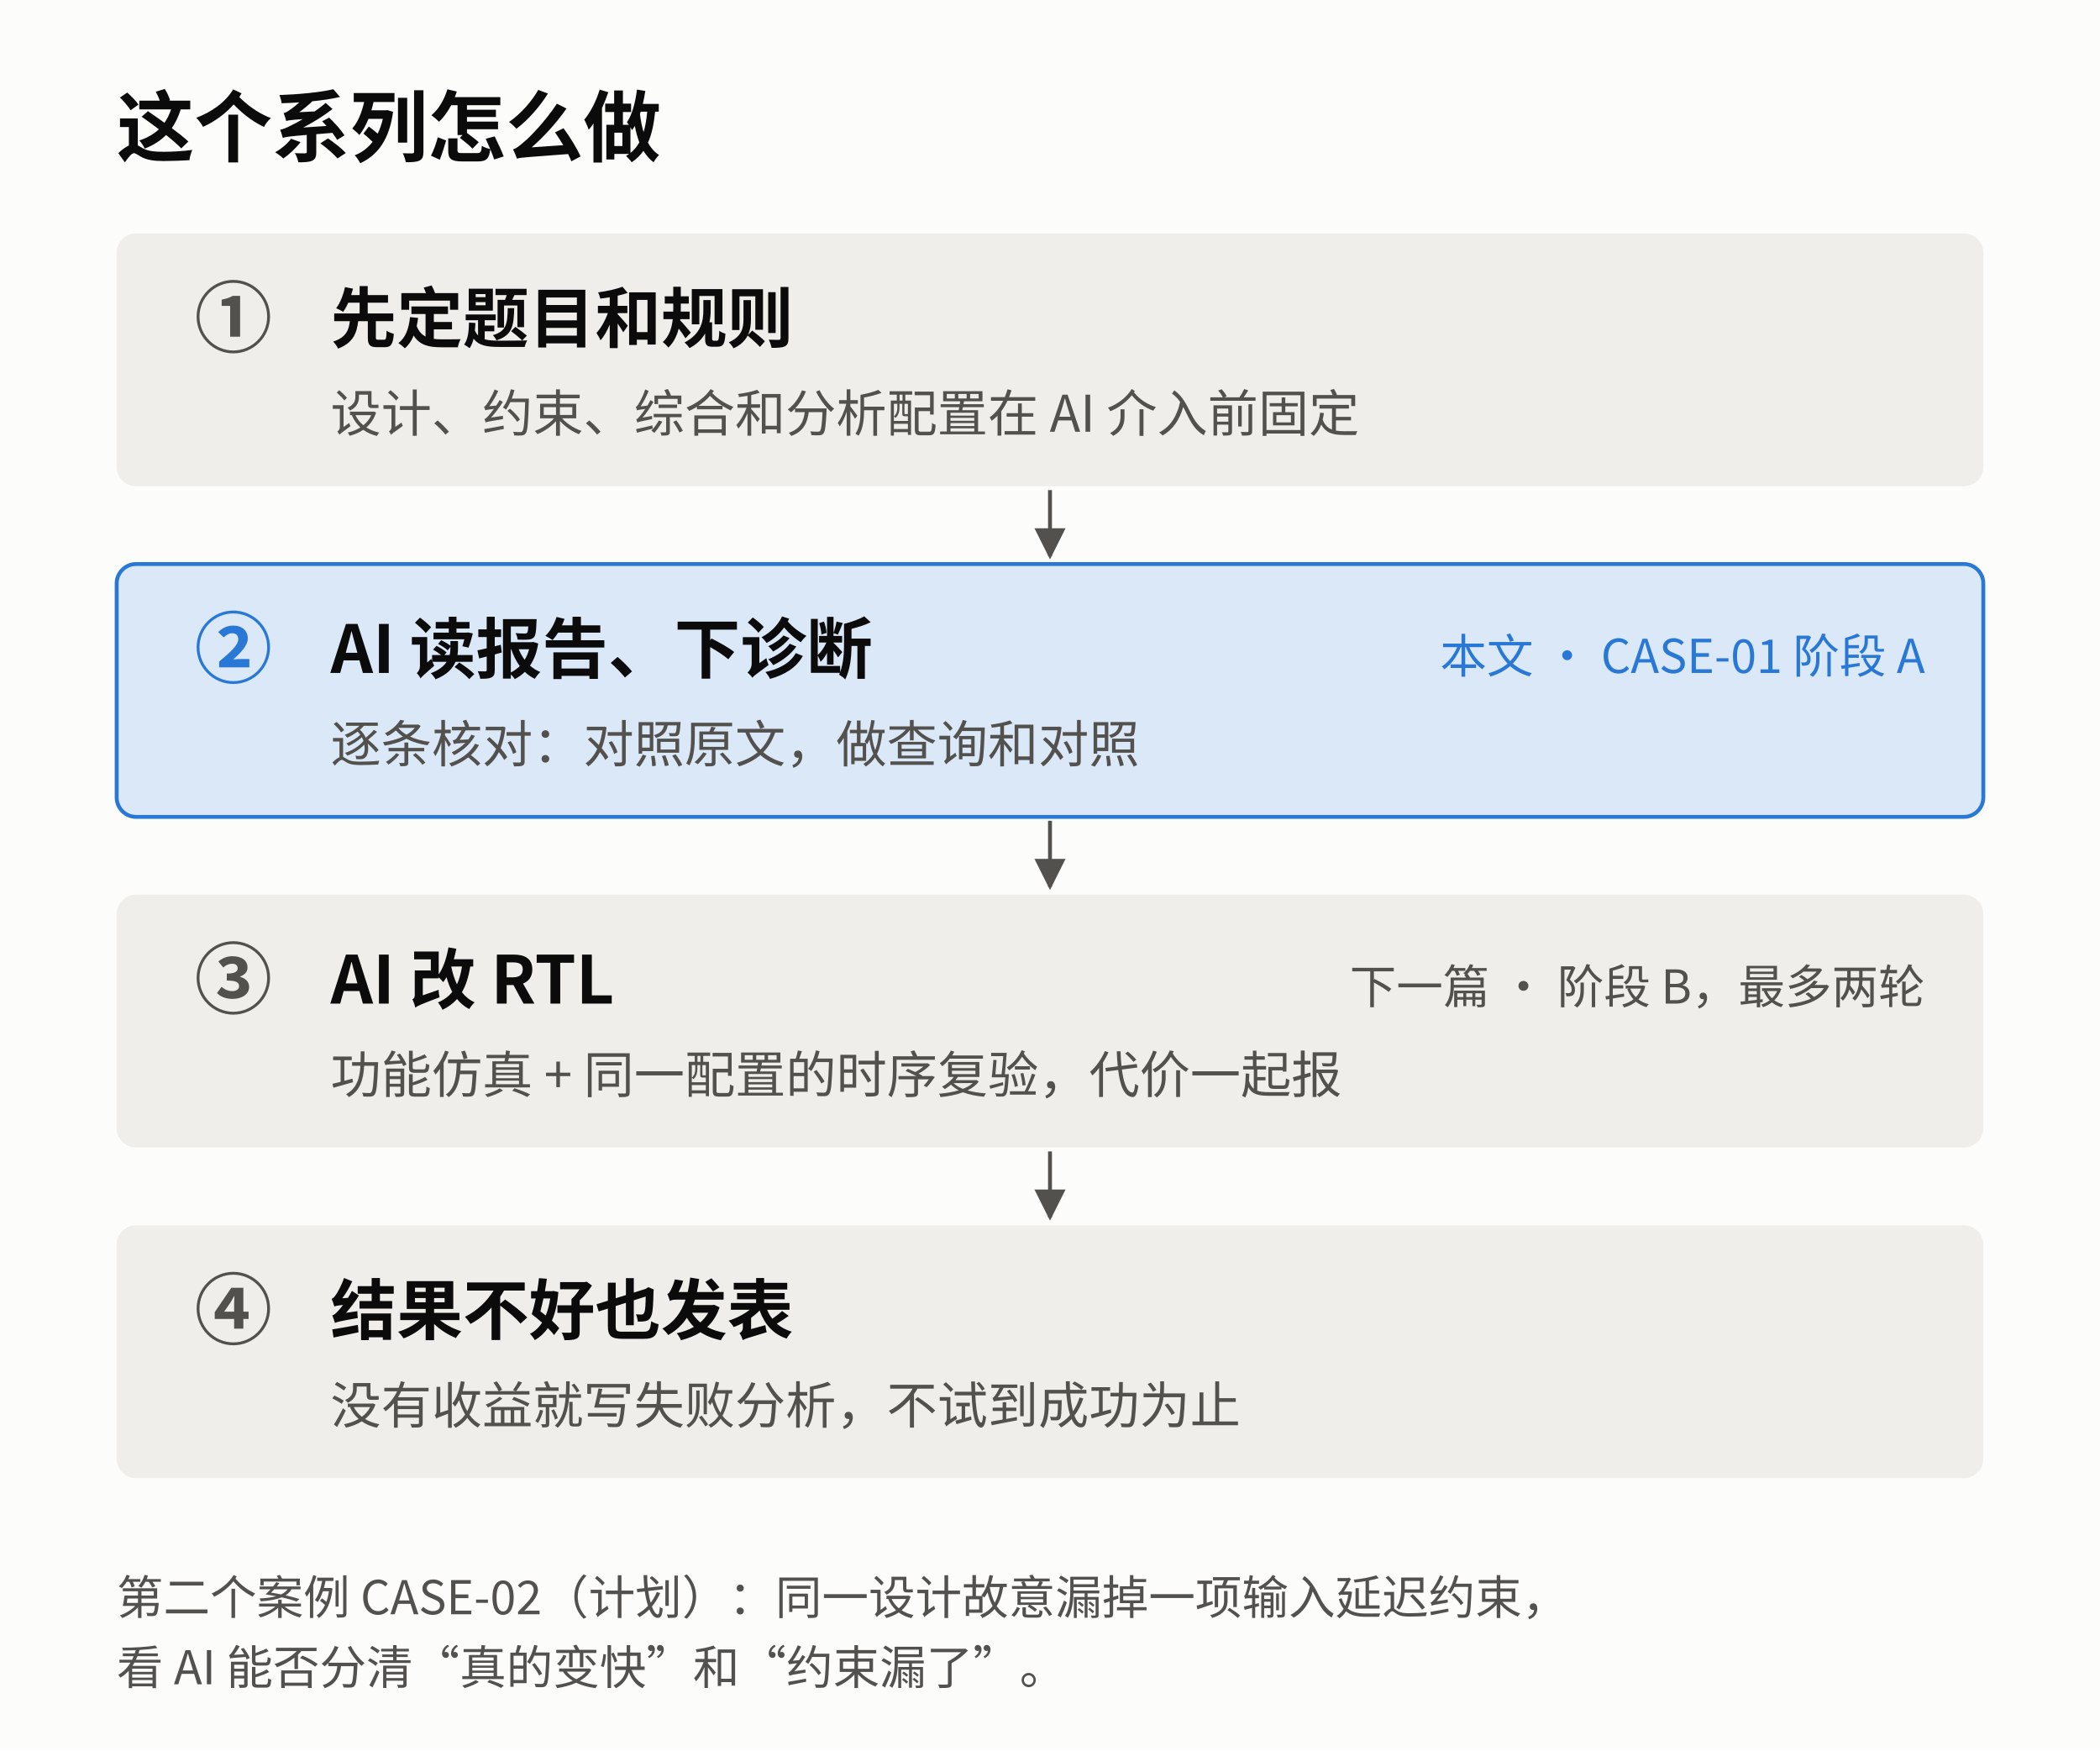
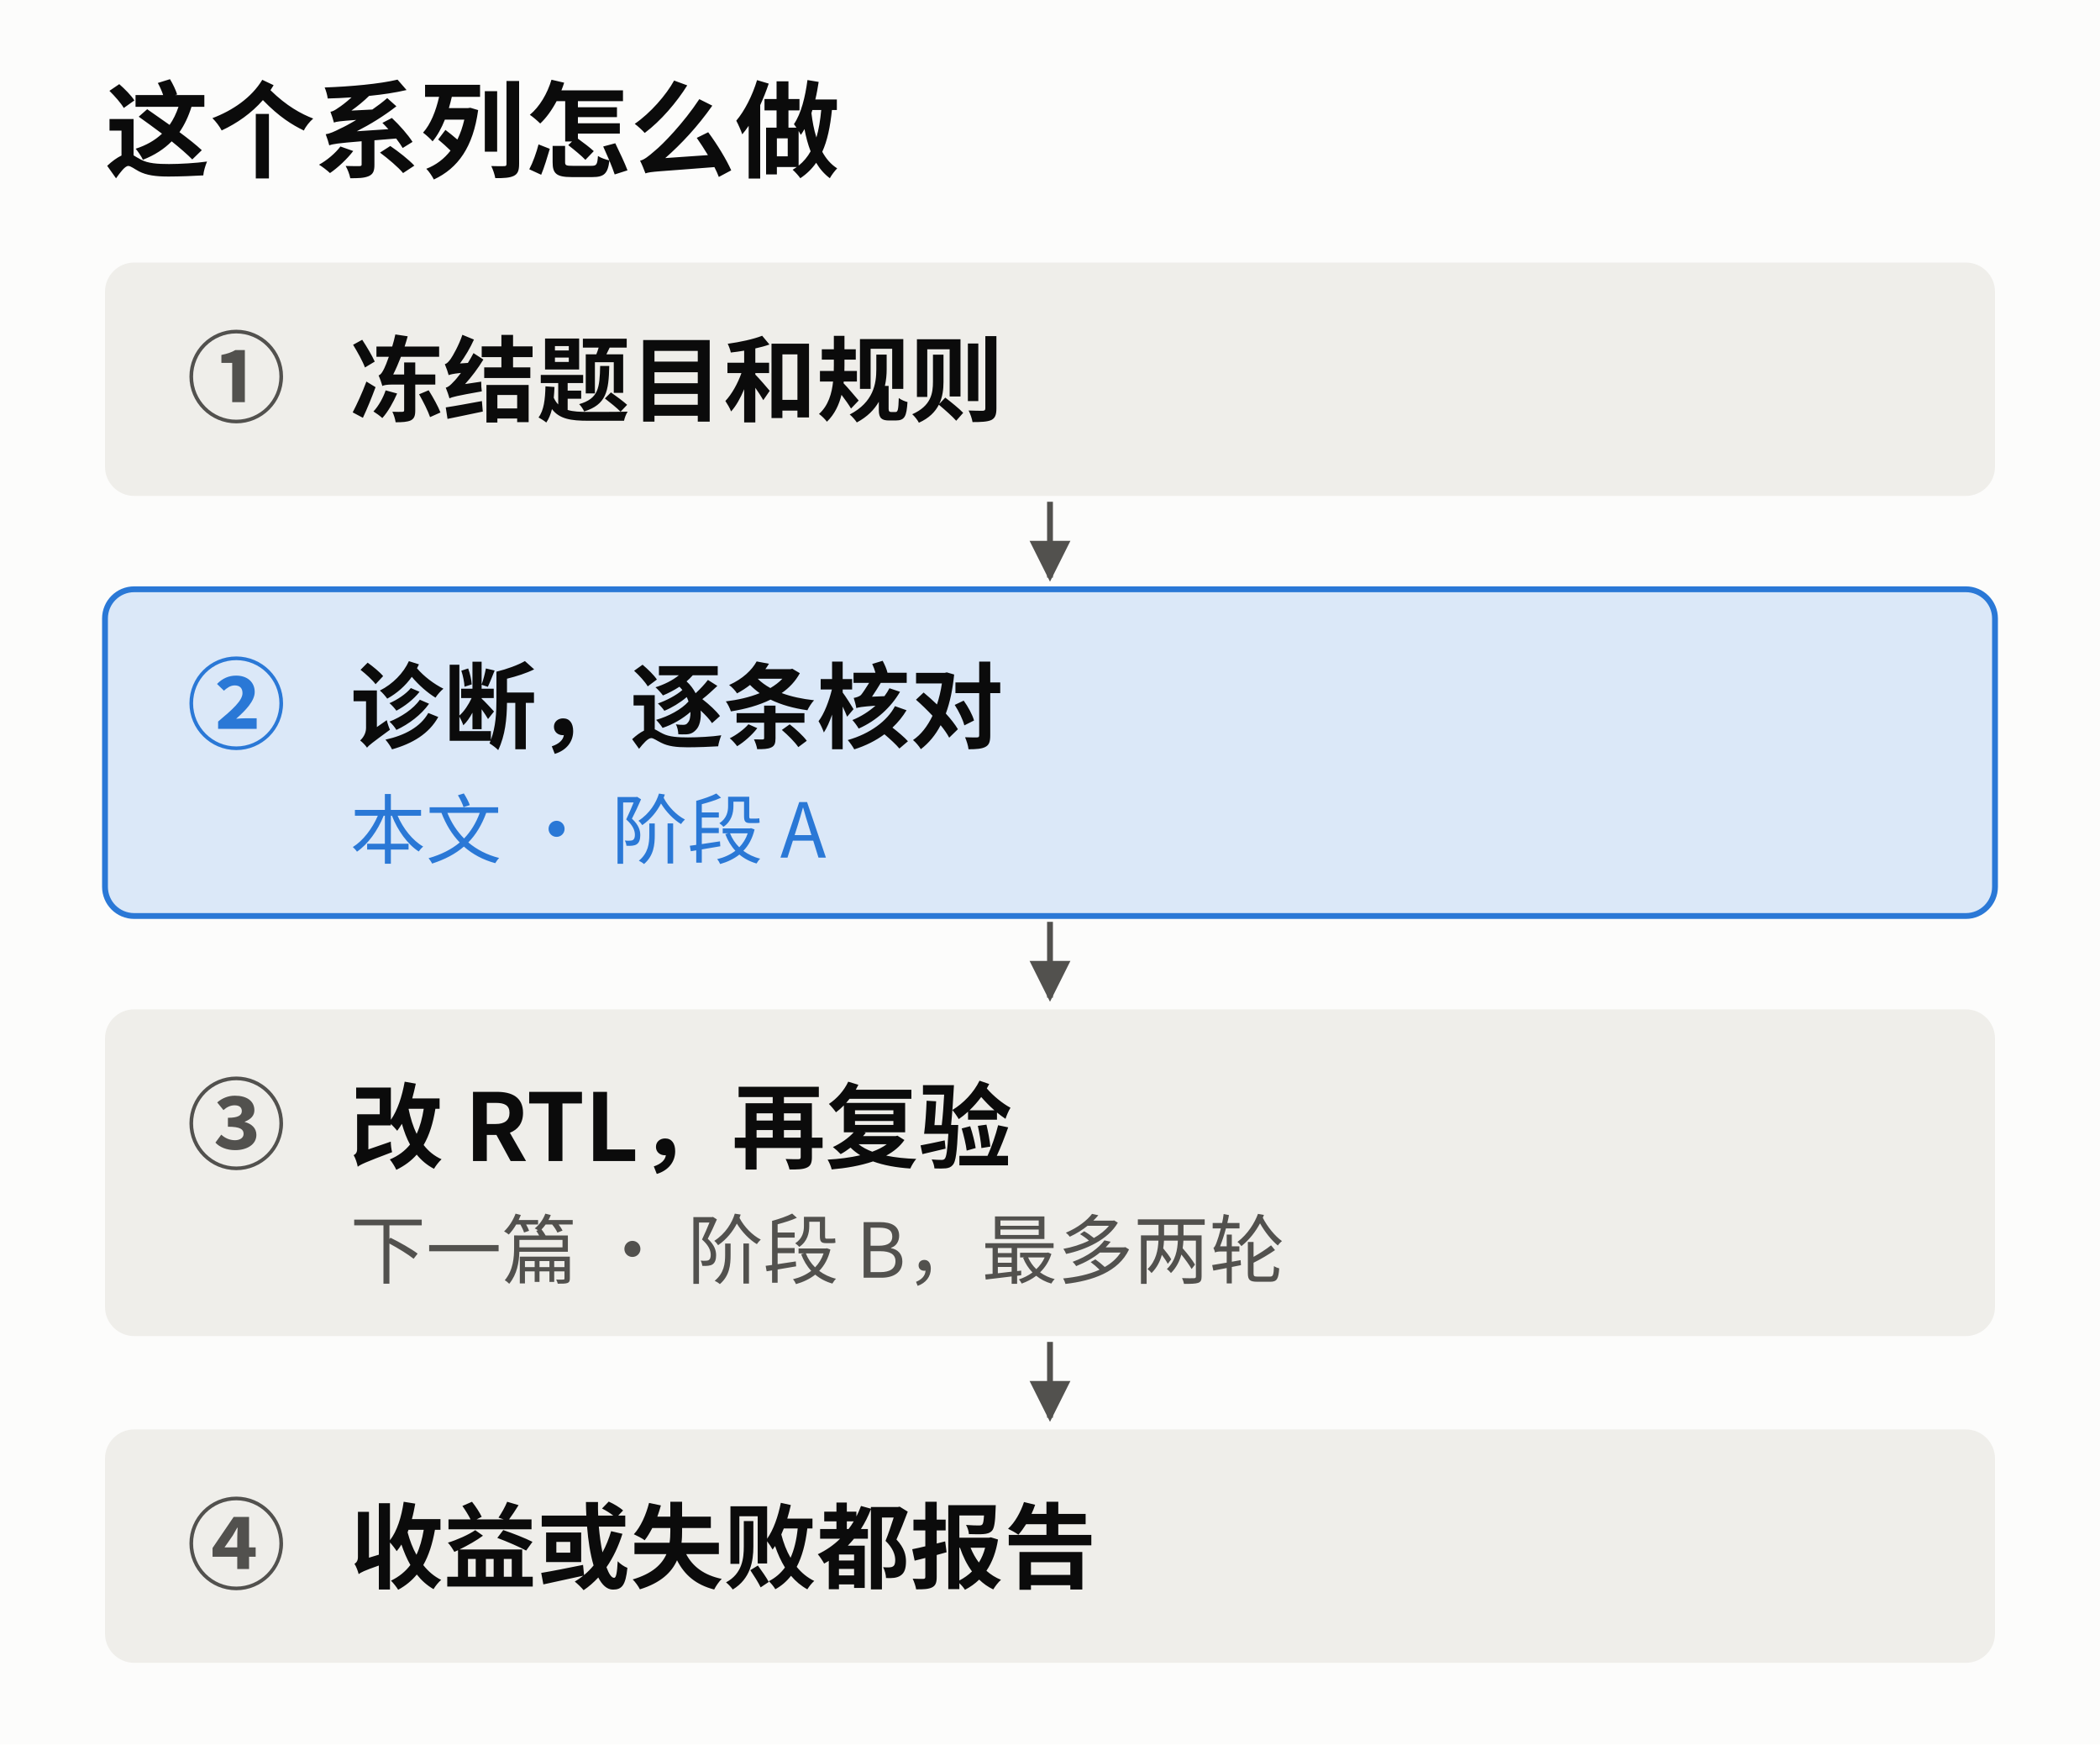
- <svg xmlns="http://www.w3.org/2000/svg" width="1080" height="900" viewBox="0 0 1080 900" font-family="'Microsoft YaHei','PingFang SC','Noto Sans CJK SC','Source Han Sans SC',sans-serif">
-   <rect width="1080" height="900" fill="#fcfcfb" />
+ <svg xmlns="http://www.w3.org/2000/svg" width="720" height="598" viewBox="0 0 720 598" font-family="'Microsoft YaHei','PingFang SC','Noto Sans CJK SC','Source Han Sans SC',sans-serif">
+   <rect width="720" height="598" fill="#fcfcfb" />
  <defs>
-     <marker id="arr" viewBox="0 0 10 10" refX="9" refY="5" markerWidth="8" markerHeight="8" orient="auto-start-reverse">
+     <marker id="arr" viewBox="0 0 10 10" refX="9" refY="5" markerWidth="7" markerHeight="7" orient="auto-start-reverse">
      <path d="M0,0 L10,5 L0,10 z" fill="#52514e" />
    </marker>
-     <marker id="arrO" viewBox="0 0 10 10" refX="9" refY="5" markerWidth="8" markerHeight="8" orient="auto-start-reverse">
-       <path d="M0,0 L10,5 L0,10 z" fill="#eb6834" />
-     </marker>
  </defs>
-   <text x="60" y="80" font-size="40" fill="#0b0b0b" font-weight="700" text-anchor="start" dominant-baseline="alphabetic">这个系列怎么做</text>
-   <rect x="60" y="120" width="960" height="130" rx="10" fill="#efeeea" stroke="none" stroke-width="2" />
-   <text x="100" y="178" font-size="40" fill="#52514e" font-weight="700" text-anchor="start" dominant-baseline="alphabetic">①</text>
-   <text x="170" y="176" font-size="34" fill="#0b0b0b" font-weight="700" text-anchor="start" dominant-baseline="alphabetic">先定题目和规则</text>
-   <text x="170" y="222" font-size="26" fill="#52514e" font-weight="400" text-anchor="start" dominant-baseline="alphabetic">设计、约束、综合和分析配置在 AI 介入前固定</text>
-   <line x1="540" y1="252" x2="540" y2="286" stroke="#52514e" stroke-width="2" marker-end="url(#arr)" />
-   <rect x="60" y="290" width="960" height="130" rx="10" fill="#dbe8f8" stroke="#2a78d6" stroke-width="2" />
-   <text x="100" y="348" font-size="40" fill="#2a78d6" font-weight="700" text-anchor="start" dominant-baseline="alphabetic">②</text>
-   <text x="170" y="346" font-size="34" fill="#0b0b0b" font-weight="700" text-anchor="start" dominant-baseline="alphabetic">AI 读报告、下诊断</text>
-   <text x="170" y="392" font-size="26" fill="#52514e" font-weight="400" text-anchor="start" dominant-baseline="alphabetic">逐条核对：对照原文，做查询和对照</text>
-   <text x="990" y="346" font-size="24" fill="#2a78d6" font-weight="400" text-anchor="end" dominant-baseline="alphabetic">本文 · CASE-01 阶段 A</text>
-   <line x1="540" y1="422" x2="540" y2="456" stroke="#52514e" stroke-width="2" marker-end="url(#arr)" />
-   <rect x="60" y="460" width="960" height="130" rx="10" fill="#efeeea" stroke="none" stroke-width="2" />
-   <text x="100" y="518" font-size="40" fill="#52514e" font-weight="700" text-anchor="start" dominant-baseline="alphabetic">③</text>
-   <text x="170" y="516" font-size="34" fill="#0b0b0b" font-weight="700" text-anchor="start" dominant-baseline="alphabetic">AI 改 RTL</text>
-   <text x="170" y="562" font-size="26" fill="#52514e" font-weight="400" text-anchor="start" dominant-baseline="alphabetic">功能仿真 + 同一配置的时序复验，代价一起报</text>
-   <text x="990" y="516" font-size="24" fill="#52514e" font-weight="400" text-anchor="end" dominant-baseline="alphabetic">下一篇 · 阶段 B，最多两轮</text>
-   <line x1="540" y1="592" x2="540" y2="626" stroke="#52514e" stroke-width="2" marker-end="url(#arr)" />
-   <rect x="60" y="630" width="960" height="130" rx="10" fill="#efeeea" stroke="none" stroke-width="2" />
-   <text x="100" y="688" font-size="40" fill="#52514e" font-weight="700" text-anchor="start" dominant-baseline="alphabetic">④</text>
-   <text x="170" y="686" font-size="34" fill="#0b0b0b" font-weight="700" text-anchor="start" dominant-baseline="alphabetic">结果不好也发表</text>
-   <text x="170" y="732" font-size="26" fill="#52514e" font-weight="400" text-anchor="start" dominant-baseline="alphabetic">没有收益就写失败分析，不试到成功为止</text>
-   <text x="60" y="830" font-size="24" fill="#52514e" font-weight="400" text-anchor="start" dominant-baseline="alphabetic">第二个案例 CASE-02（计划）：同一设计故意漏掉一项输入延迟约束，</text>
-   <text x="60" y="866" font-size="24" fill="#52514e" font-weight="400" text-anchor="start" dominant-baseline="alphabetic">看 AI 能否分清“真的变快”和“约束漏了”。</text>
+   <text x="36" y="58" font-size="36" fill="#0b0b0b" font-weight="700" text-anchor="start">这个系列怎么做</text>
+   <rect x="36" y="90" width="648" height="80" rx="10" fill="#efeeea" stroke="none" stroke-width="2" />
+   <text x="64" y="142" font-size="34" fill="#52514e" font-weight="700" text-anchor="start">①</text>
+   <text x="120" y="142" font-size="32" fill="#0b0b0b" font-weight="700" text-anchor="start">冻结题目和规则</text>
+   <line x1="360" y1="172" x2="360" y2="198" stroke="#52514e" stroke-width="2" marker-end="url(#arr)" />
+   <rect x="36" y="202" width="648" height="112" rx="10" fill="#dbe8f8" stroke="#2a78d6" stroke-width="2" />
+   <text x="64" y="254" font-size="34" fill="#2a78d6" font-weight="700" text-anchor="start">②</text>
+   <text x="120" y="254" font-size="32" fill="#0b0b0b" font-weight="700" text-anchor="start">诊断，逐条核对</text>
+   <text x="120" y="294" font-size="26" fill="#2a78d6" font-weight="400" text-anchor="start">本文 · 阶段 A</text>
+   <line x1="360" y1="316" x2="360" y2="342" stroke="#52514e" stroke-width="2" marker-end="url(#arr)" />
+   <rect x="36" y="346" width="648" height="112" rx="10" fill="#efeeea" stroke="none" stroke-width="2" />
+   <text x="64" y="398" font-size="34" fill="#52514e" font-weight="700" text-anchor="start">③</text>
+   <text x="120" y="398" font-size="32" fill="#0b0b0b" font-weight="700" text-anchor="start">改 RTL，再复验</text>
+   <text x="120" y="438" font-size="26" fill="#52514e" font-weight="400" text-anchor="start">下一篇 · 阶段 B，最多两轮</text>
+   <line x1="360" y1="460" x2="360" y2="486" stroke="#52514e" stroke-width="2" marker-end="url(#arr)" />
+   <rect x="36" y="490" width="648" height="80" rx="10" fill="#efeeea" stroke="none" stroke-width="2" />
+   <text x="64" y="542" font-size="34" fill="#52514e" font-weight="700" text-anchor="start">④</text>
+   <text x="120" y="542" font-size="32" fill="#0b0b0b" font-weight="700" text-anchor="start">收益或失败都报告</text>
</svg>
